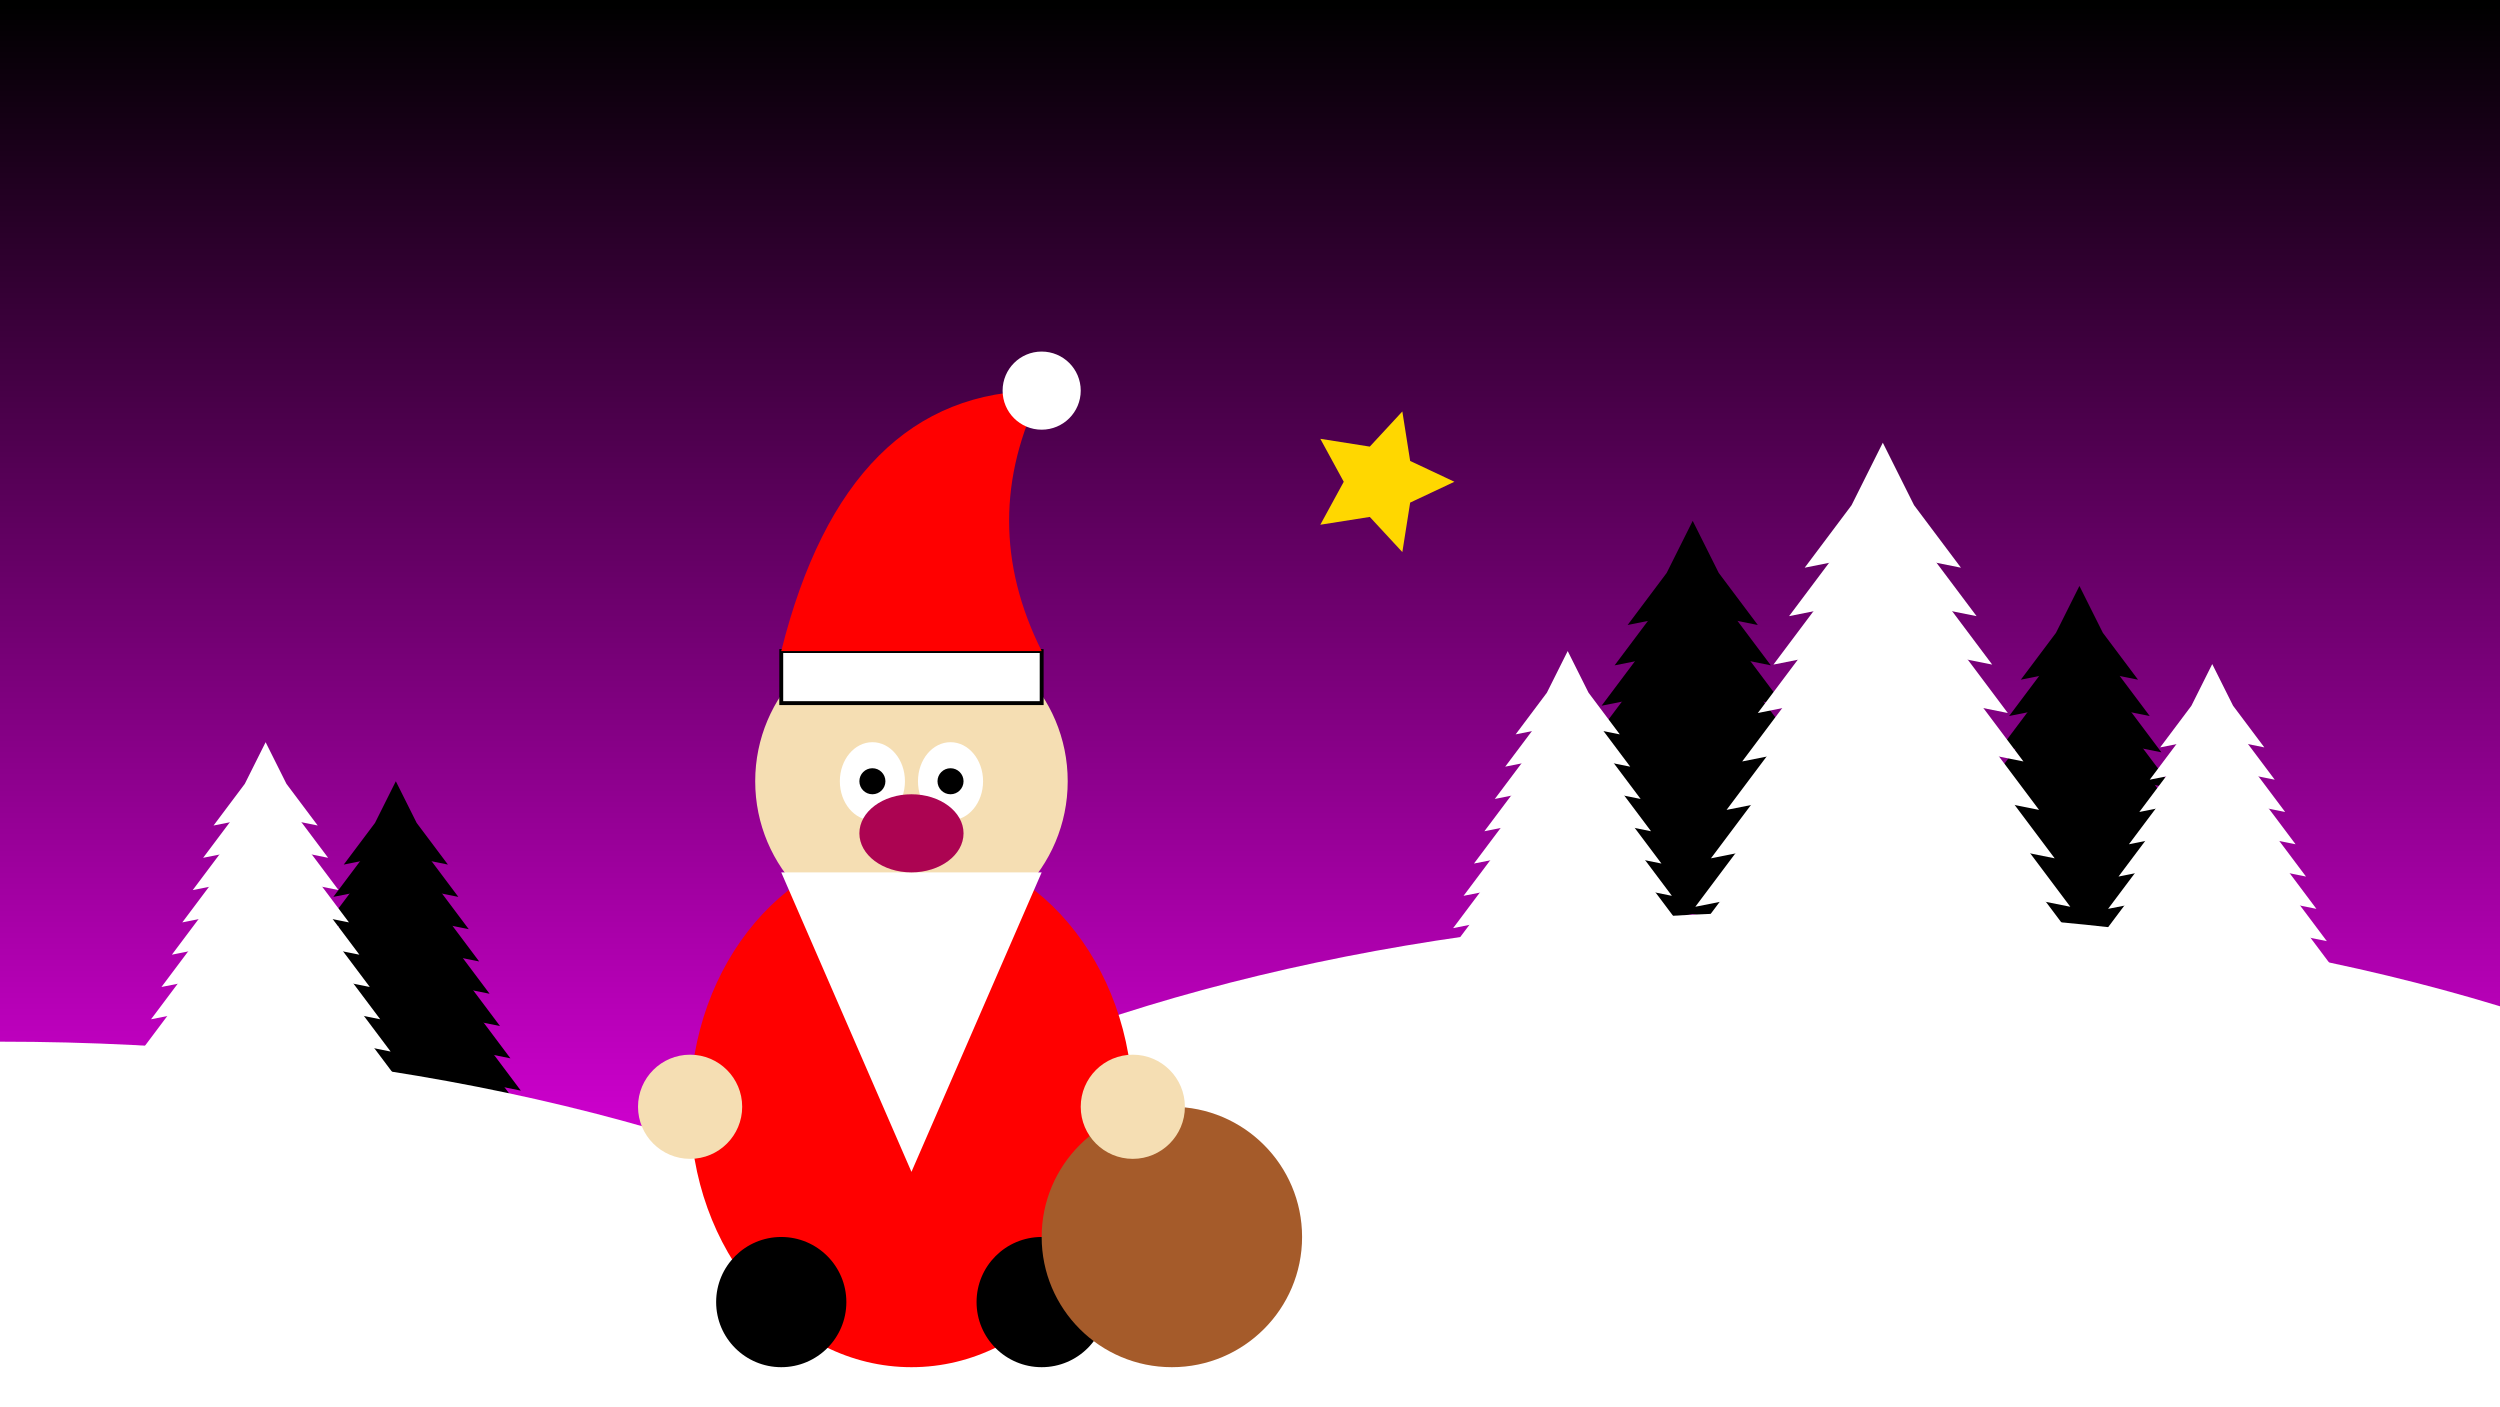
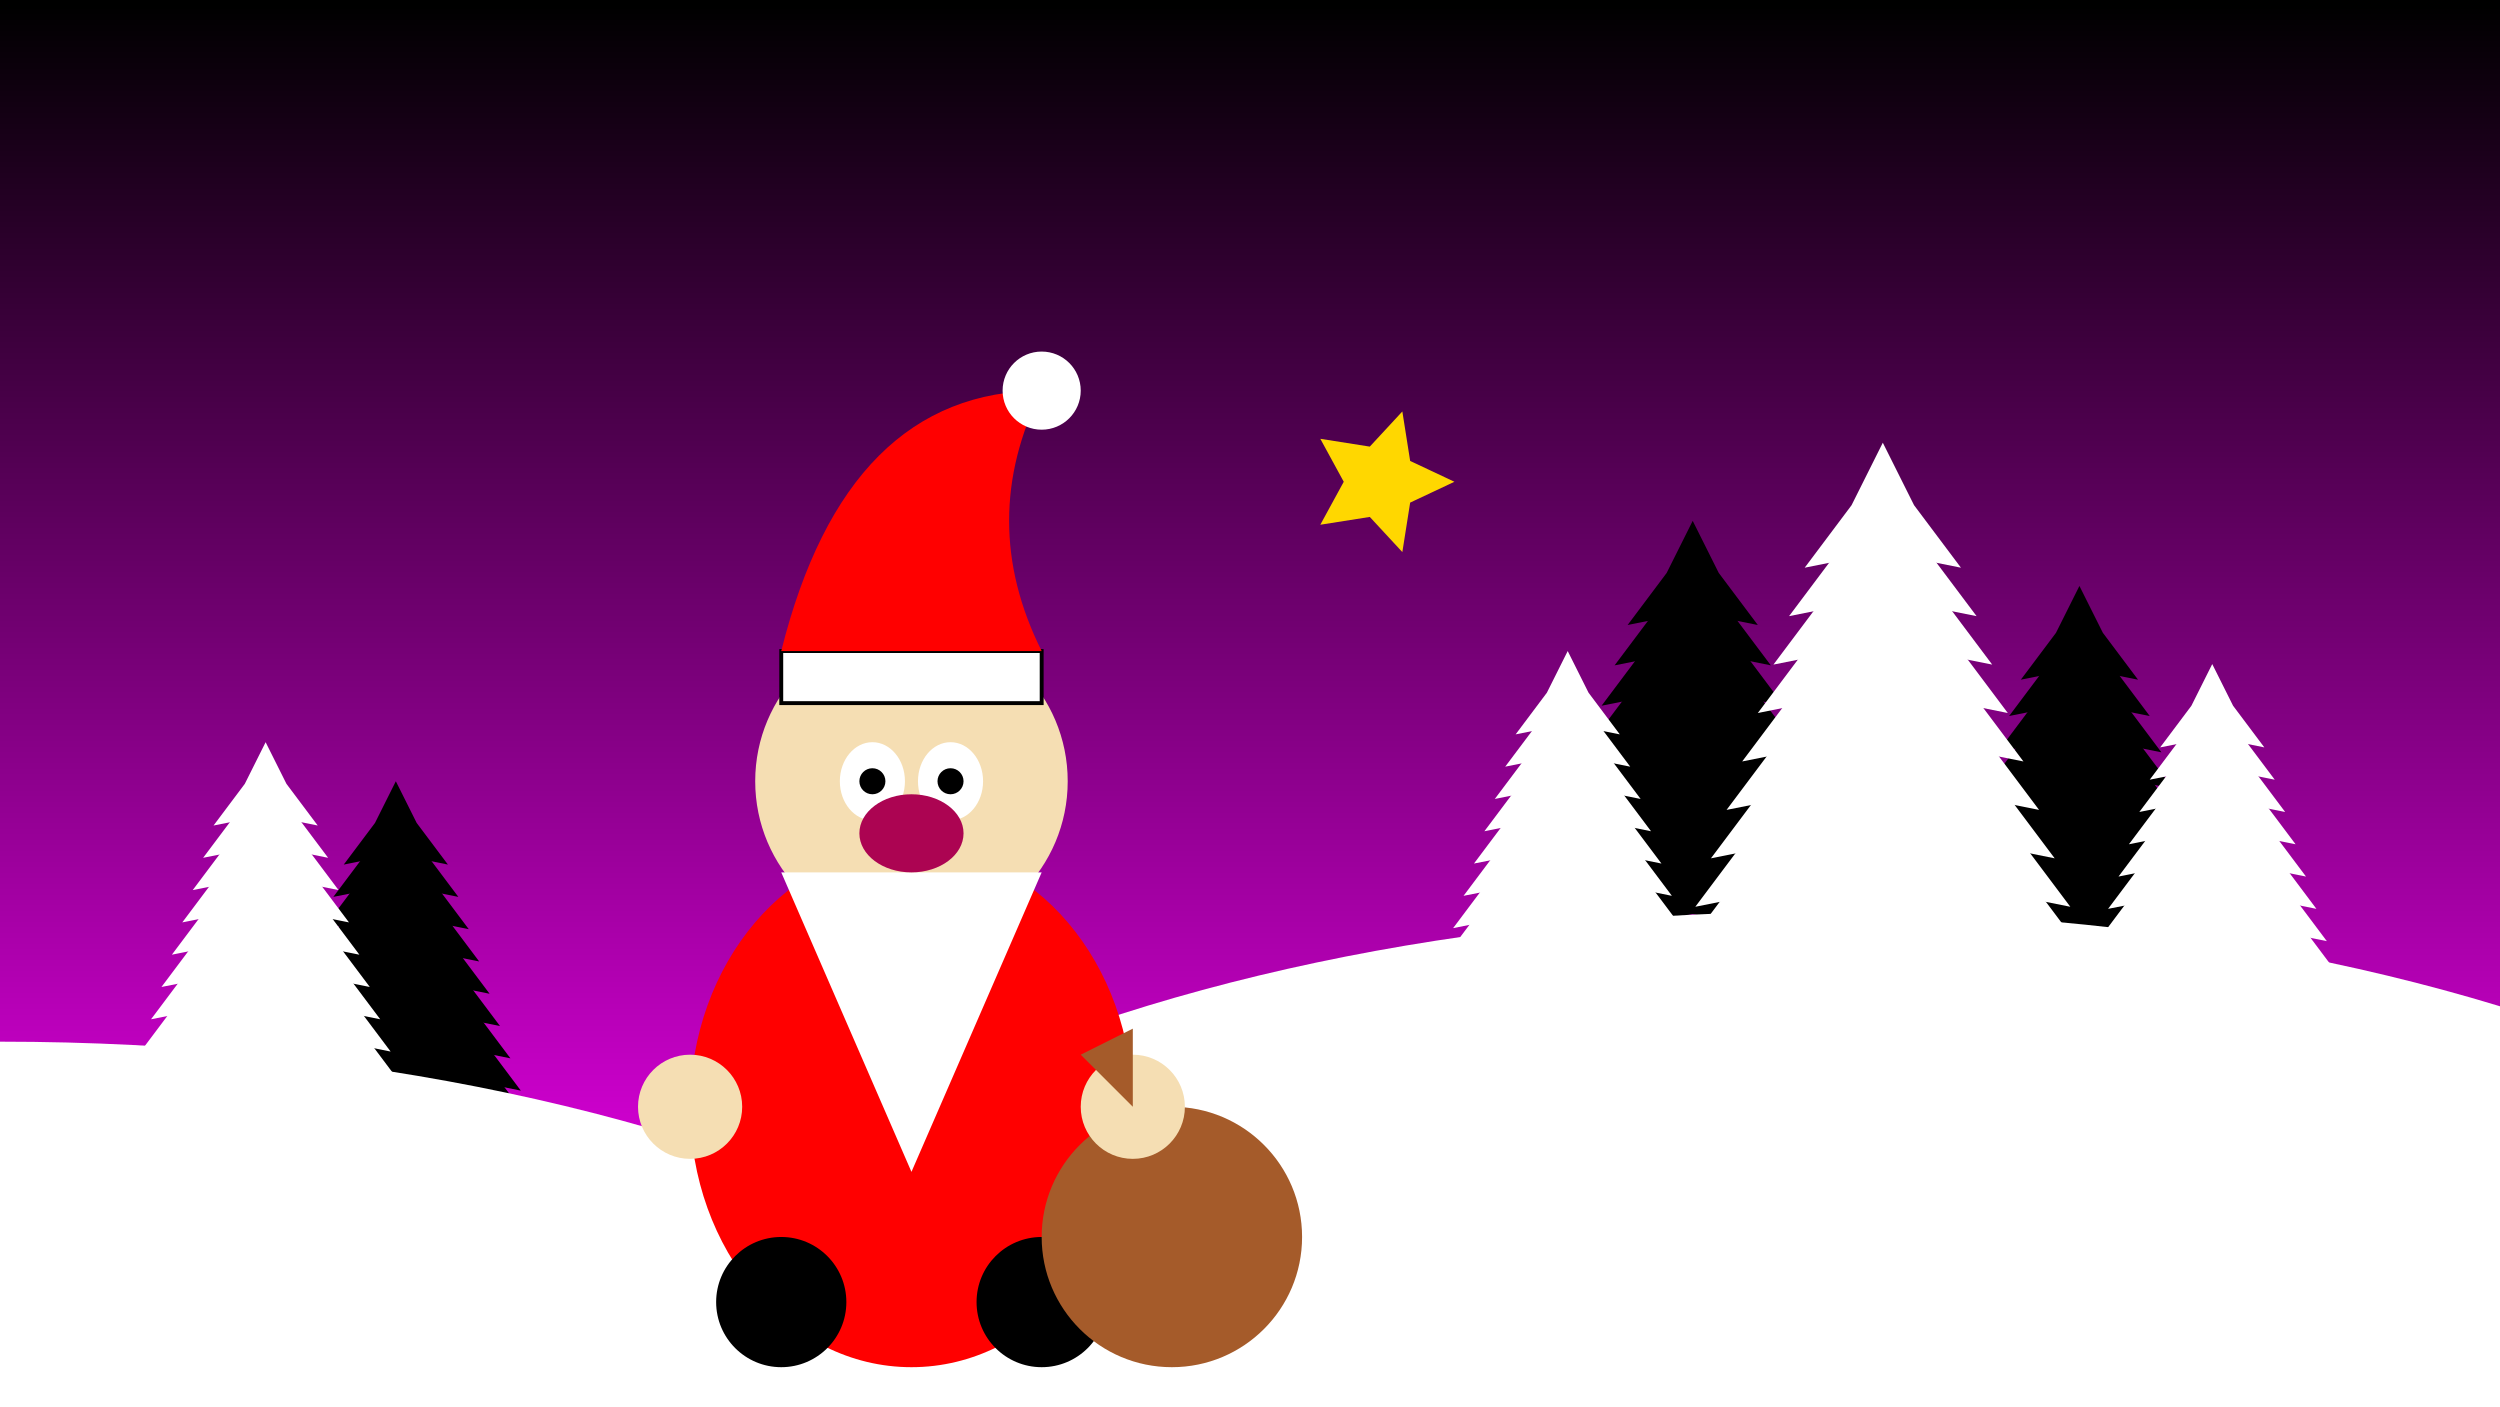
<svg xmlns="http://www.w3.org/2000/svg" xmlns:xlink="http://www.w3.org/1999/xlink" id="Ebene_1" data-name="Ebene 1" width="1920" height="1080" viewBox="0 0 100% 100%">
  <defs>
    <linearGradient id="the_sky" x1="50%" y1="100%" x2="50%" y2="0%">
      <stop offset="0%" stop-color="#f0f" />
      <stop offset="100%" stop-color="black" />
    </linearGradient>
    <polygon id="tree_polygon" points="50 0 70 40 100 80 50 70 0 80 30 40 50 0" />
    <g id="tree">
      <use xlink:href="#tree_polygon" transform="translate(80, 000) scale(1.0)" />
      <use xlink:href="#tree_polygon" transform="translate(70, 015) scale(1.2)" />
      <use xlink:href="#tree_polygon" transform="translate(60, 030) scale(1.4)" />
      <use xlink:href="#tree_polygon" transform="translate(50, 045) scale(1.6)" />
      <use xlink:href="#tree_polygon" transform="translate(40, 060) scale(1.8)" />
      <use xlink:href="#tree_polygon" transform="translate(30, 075) scale(2.0)" />
      <use xlink:href="#tree_polygon" transform="translate(20, 090) scale(2.2)" />
      <use xlink:href="#tree_polygon" transform="translate(10, 105) scale(2.4)" />
      <use xlink:href="#tree_polygon" transform="translate(00, 120) scale(2.6)" />
    </g>
  </defs>
  <rect x="0" y="0" width="1920" height="1080" fill="url(#the_sky)" />
  <g id="forest">
    <use xlink:href="#tree" fill="black" transform="translate(0200, 600) scale(0.8)" />
    <use xlink:href="#tree" fill="white" transform="translate(0100, 570) scale(0.8)" />
    <use xlink:href="#tree" fill="black" transform="translate(1170, 400) scale(1.0)" />
    <use xlink:href="#tree" fill="black" transform="translate(1480, 450) scale(0.9)" />
    <use xlink:href="#tree" fill="white" transform="translate(1100, 500) scale(0.8)" />
    <use xlink:href="#tree" fill="white" transform="translate(1290, 340) scale(1.2)" />
    <use xlink:href="#tree" fill="white" transform="translate(1595, 510) scale(0.8)" />
  </g>
  <g id="ground">
    <ellipse cx="0" cy="1300" rx="1000" ry="500" fill="white" />
    <ellipse cx="1400" cy="1200" rx="1000" ry="500" fill="white" />
  </g>
  <polygon id="star" points=" 1077,424 1052,397 1014,403 1032,370 1014,337 1052,343 1077,316 1083,354 1117,370 1083,386 " fill="#ffd700">
    <animateTransform attributeName="transform" type="rotate" from="0 1060 370" to="360 1060 370" dur="4s" repeatCount="indefinite" />
  </polygon>
  <g id="mensch">
    <ellipse rx="170" ry="200" cx="700" cy="850" fill="red" />
    <circle r="50" cx="600" cy="1000" fill="black" />
    <circle r="50" cx="800" cy="1000" fill="black" />
-     <circle r="100" cx="900" cy="950" fill="#a55b2a" />
+     <circle r="100" cx="900" cy="950" fill="#a55b2a">
+       <animate attributeName="cx" begin="0s" dur="1s" values="900;920;900" repeatCount="indefinite" />
+     </circle>
    <circle r="40" cx="870" cy="850" fill="wheat" />
    <circle r="40" cx="530" cy="850" fill="wheat" />
+     <polygon points="830,810 870,790 870,850" style="fill:#a55b2a" />
    <circle r="120" cx="700" cy="600" fill="wheat" />
    <polygon points="600,670 800,670 700,900" style="fill:white" />
    <rect width="200" height="40" x="600" y="500" style="fill:white; stroke-width:3; stroke:black" />
    <path id="muetze_1" d="M 600 500 q 50 -200 200 -200 q -50 100 0 200 Z" fill="red" />
    <circle r="30" cx="800" cy="300" fill="white" />
    <ellipse rx="25" ry="30" cx="670" cy="600" fill="white" />
    <ellipse rx="25" ry="30" cx="730" cy="600" fill="white" />
    <ellipse rx="40" ry="30" cx="700" cy="640" fill="#ac0452">
      <animate attributeName="fill" from="#ac0452" to="red" dur="1s" repeatCount="indefinite" />
    </ellipse>
    <circle r="10" cx="670" cy="600" fill="black" />
    <circle r="10" cx="730" cy="600" fill="black" />
  </g>
</svg>
